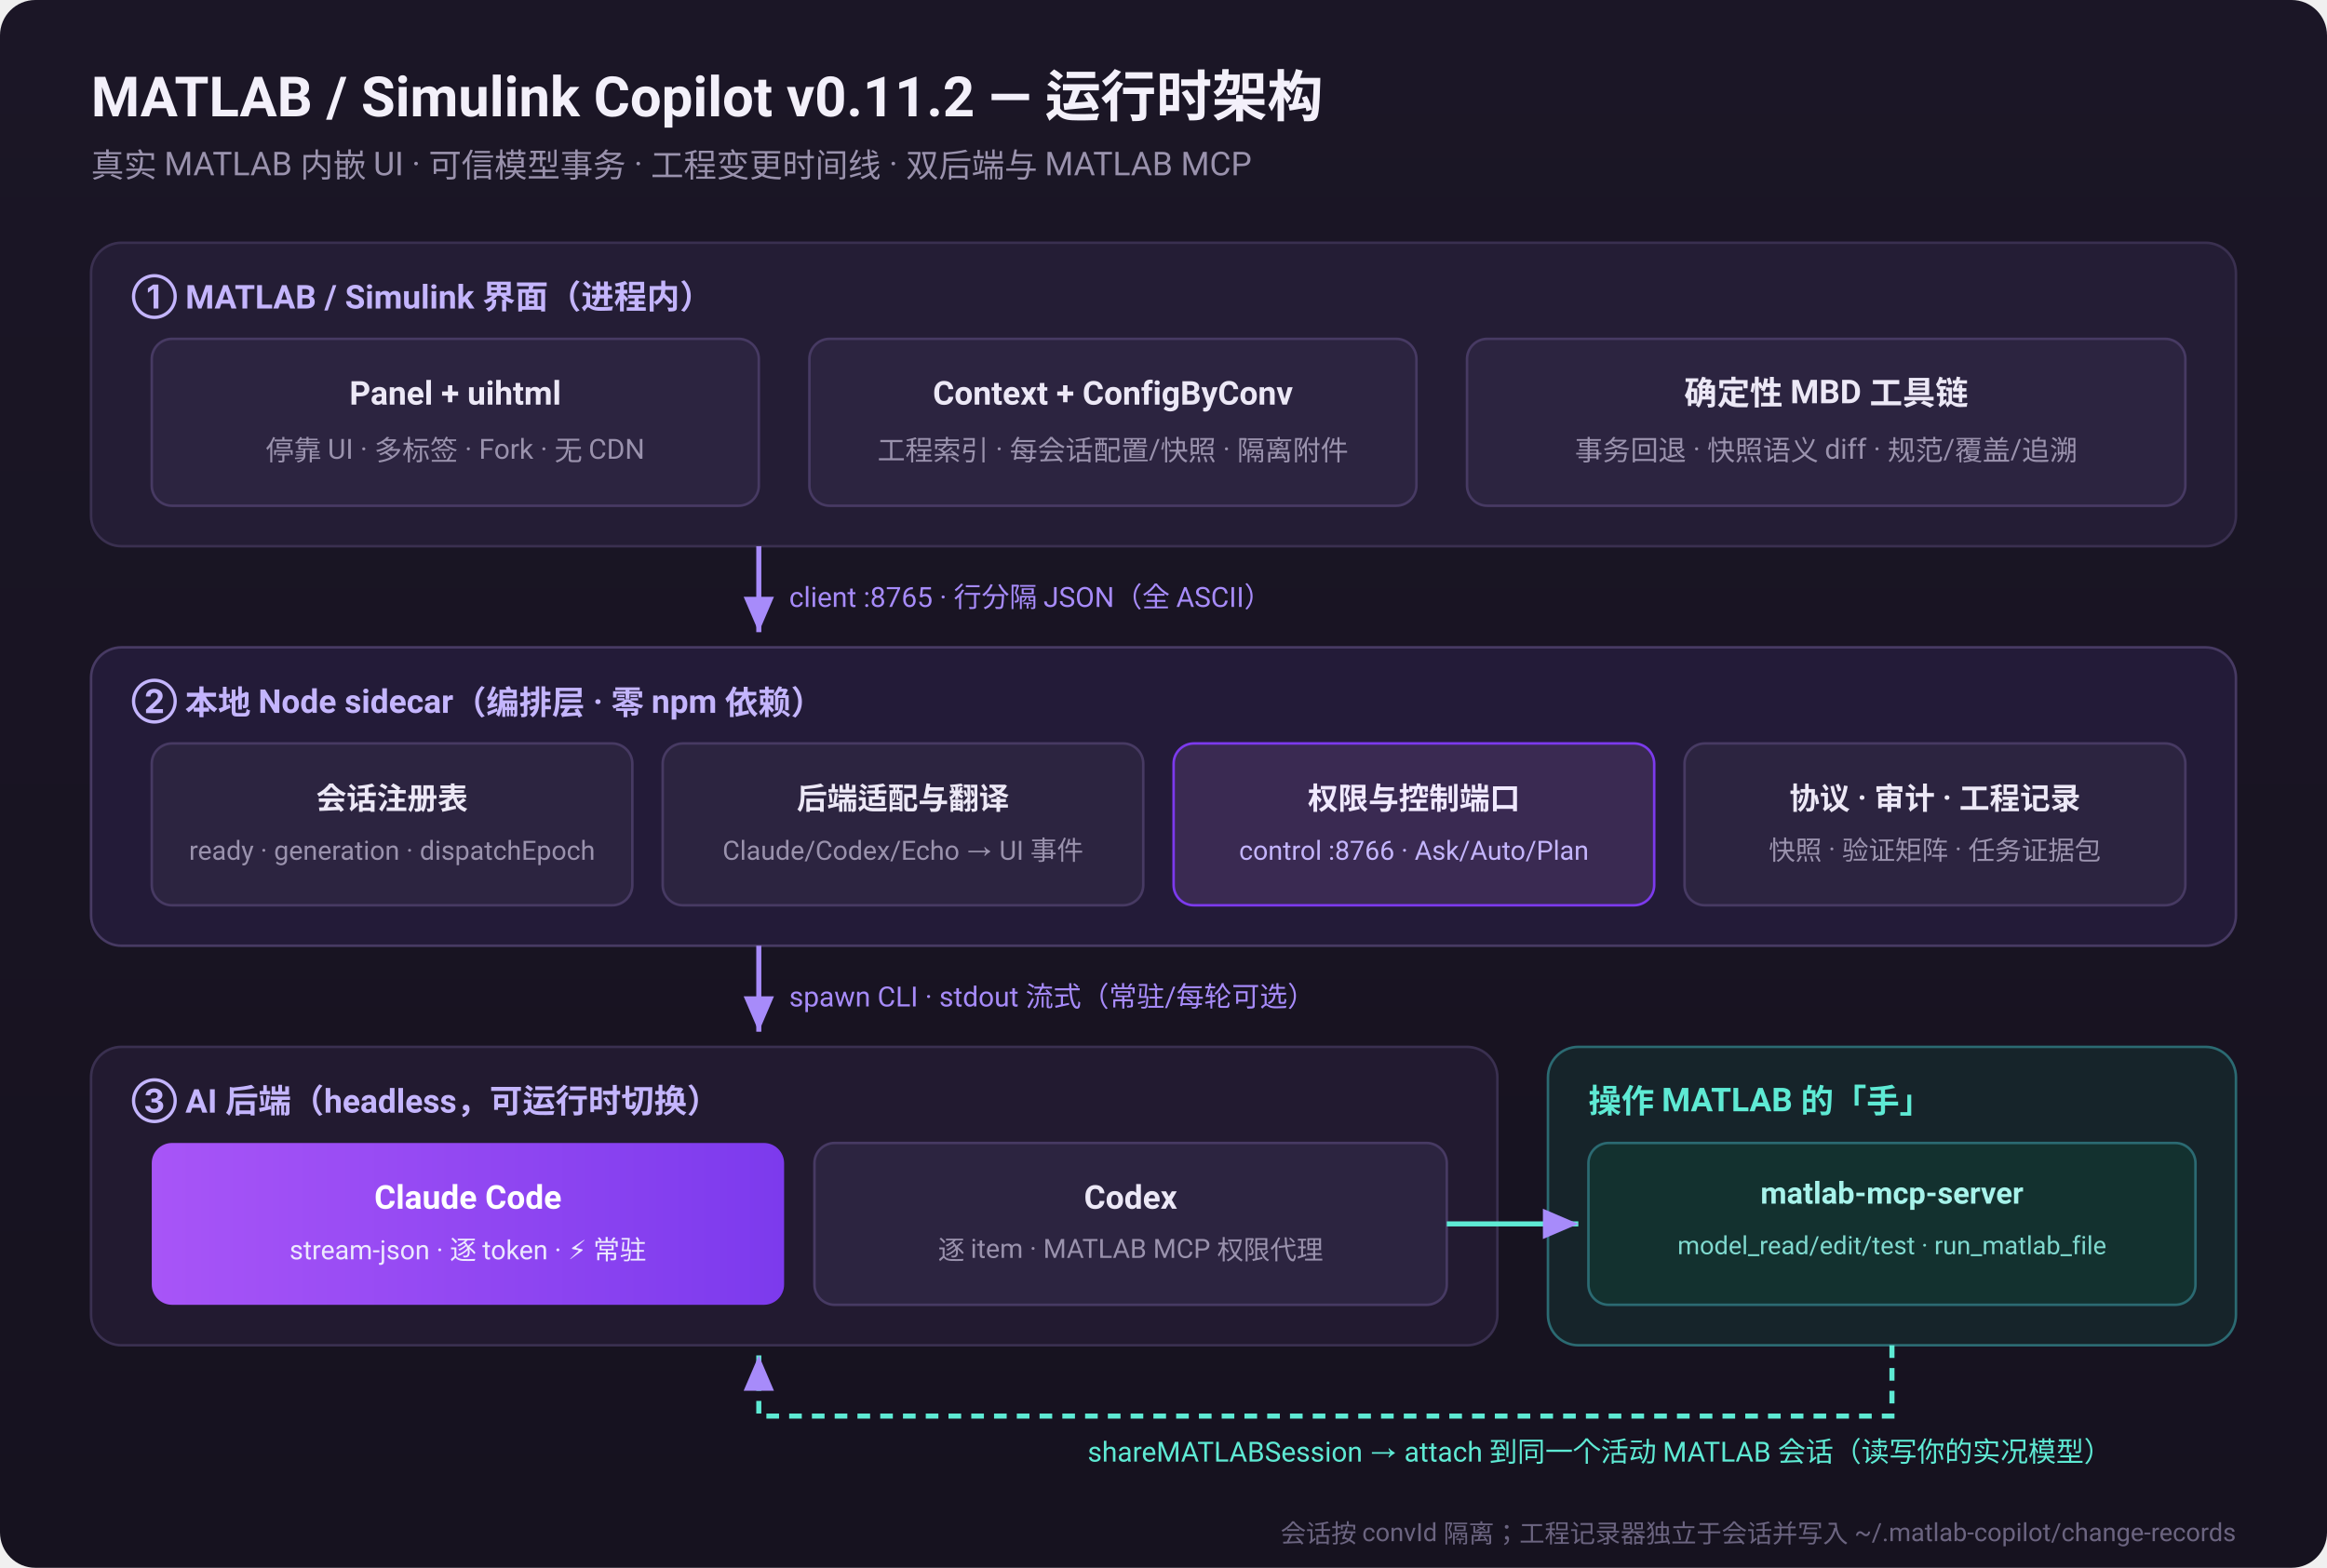
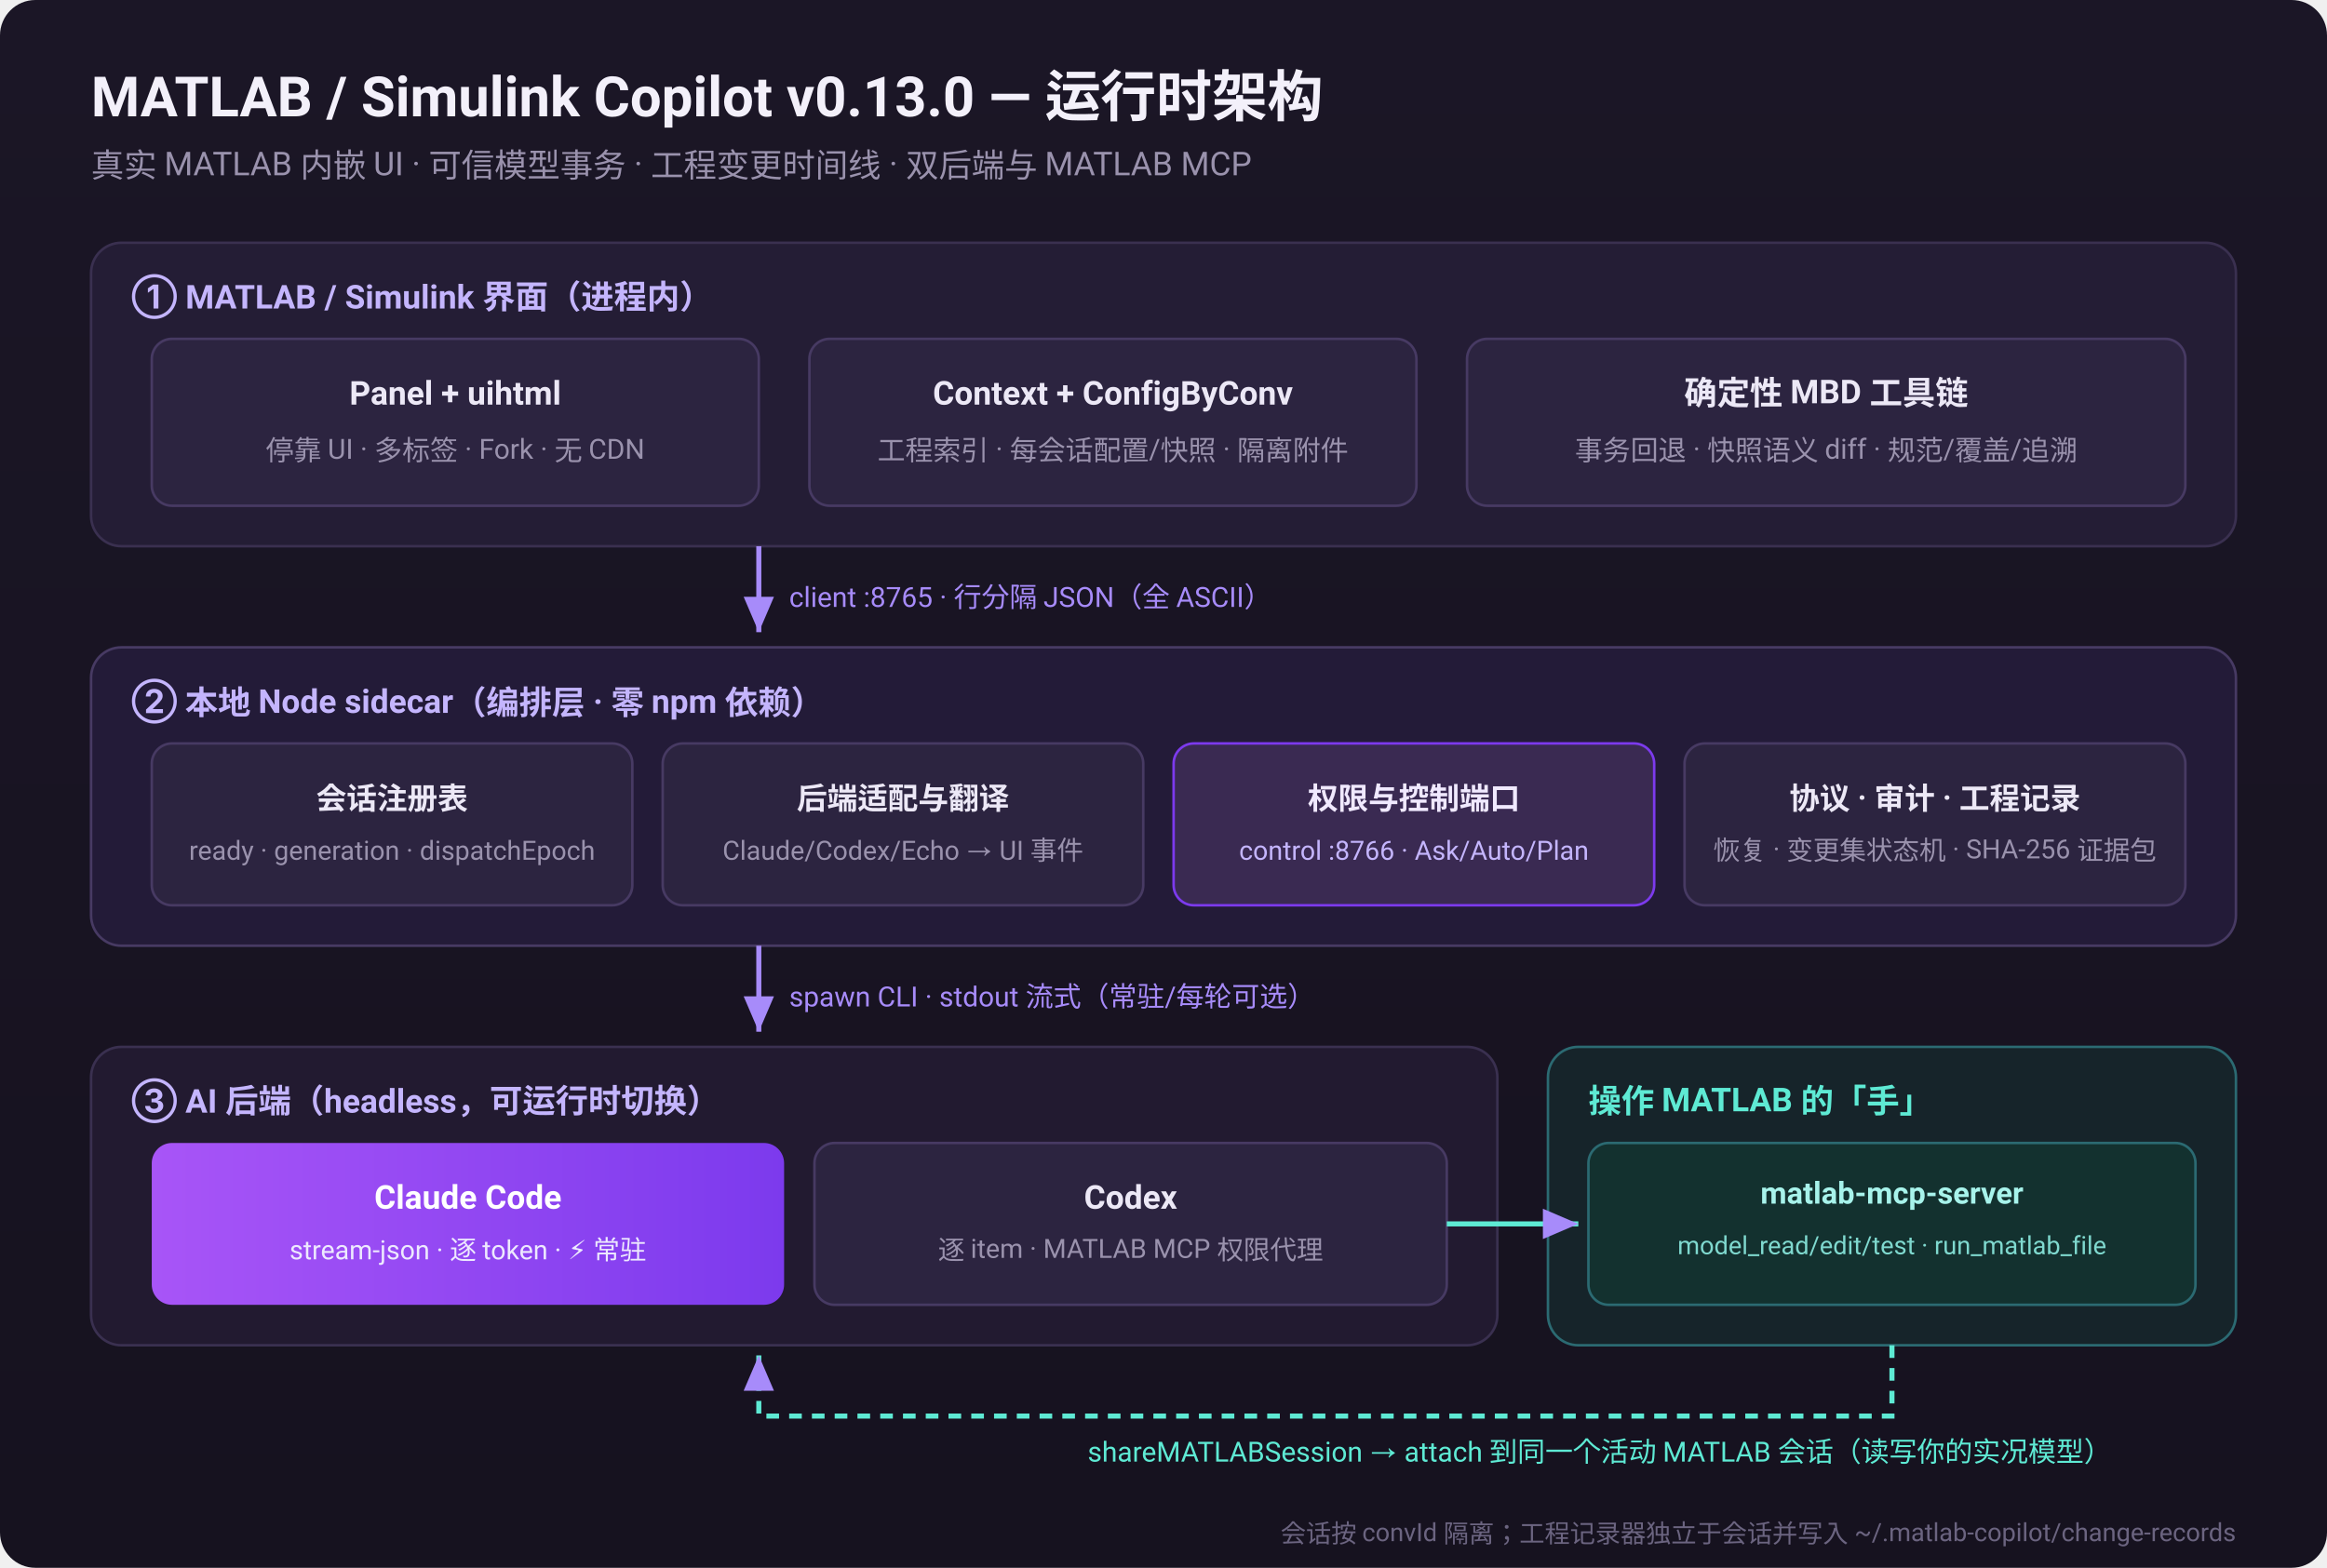
<svg xmlns="http://www.w3.org/2000/svg" viewBox="0 0 920 620" font-family="-apple-system,Segoe UI,Roboto,Helvetica,Arial,sans-serif">
  <defs>
    <linearGradient id="bg" x1="0" y1="0" x2="0" y2="1">
      <stop offset="0" stop-color="#1b1626" />
      <stop offset="1" stop-color="#16121f" />
    </linearGradient>
    <linearGradient id="brand" x1="0" y1="0" x2="1" y2="0">
      <stop offset="0" stop-color="#a855f7" />
      <stop offset="1" stop-color="#7c3aed" />
    </linearGradient>
    <marker id="arr" markerWidth="10" markerHeight="10" refX="7" refY="3" orient="auto">
      <path d="M0,0 L7,3 L0,6 Z" fill="#a78bfa" />
    </marker>
  </defs>
  <rect width="920" height="620" rx="14" fill="url(#bg)" />
-   <text x="36" y="46" fill="#f3f0fa" font-size="22" font-weight="700">MATLAB / Simulink Copilot v0.11.2 — 运行时架构</text>
+   <text x="36" y="46" fill="#f3f0fa" font-size="22" font-weight="700">MATLAB / Simulink Copilot v0.13.0 — 运行时架构</text>
  <text x="36" y="70" fill="#9a92ad" font-size="13">真实 MATLAB 内嵌 UI · 可信模型事务 · 工程变更时间线 · 双后端与 MATLAB MCP</text>
  <rect x="36" y="96" width="848" height="120" rx="12" fill="#241d35" stroke="#3a3050" />
  <text x="52" y="122" fill="#c4b5fd" font-size="13" font-weight="700">① MATLAB / Simulink 界面（进程内）</text>
  <rect x="60" y="134" width="240" height="66" rx="8" fill="#2c2440" stroke="#473a63" />
  <text x="180" y="160" fill="#ece8f6" font-size="13" font-weight="600" text-anchor="middle">Panel + uihtml</text>
  <text x="180" y="182" fill="#9a92ad" font-size="11" text-anchor="middle">停靠 UI · 多标签 · Fork · 无 CDN</text>
  <rect x="320" y="134" width="240" height="66" rx="8" fill="#2c2440" stroke="#473a63" />
  <text x="440" y="160" fill="#ece8f6" font-size="13" font-weight="600" text-anchor="middle">Context + ConfigByConv</text>
  <text x="440" y="182" fill="#9a92ad" font-size="11" text-anchor="middle">工程索引 · 每会话配置/快照 · 隔离附件</text>
  <rect x="580" y="134" width="284" height="66" rx="8" fill="#2c2440" stroke="#473a63" />
  <text x="722" y="160" fill="#ece8f6" font-size="13" font-weight="600" text-anchor="middle">确定性 MBD 工具链</text>
  <text x="722" y="182" fill="#9a92ad" font-size="11" text-anchor="middle">事务回退 · 快照语义 diff · 规范/覆盖/追溯</text>
  <line x1="300" y1="216" x2="300" y2="250" stroke="#a78bfa" stroke-width="2" marker-end="url(#arr)" />
  <text x="312" y="240" fill="#a78bfa" font-size="11">client :8765 · 行分隔 JSON（全 ASCII）</text>
  <rect x="36" y="256" width="848" height="118" rx="12" fill="#231b38" stroke="#473a63" />
  <text x="52" y="282" fill="#c4b5fd" font-size="13" font-weight="700">② 本地 Node sidecar（编排层 · 零 npm 依赖）</text>
  <rect x="60" y="294" width="190" height="64" rx="8" fill="#2c2440" stroke="#473a63" />
  <text x="155" y="320" fill="#ece8f6" font-size="12" font-weight="600" text-anchor="middle">会话注册表</text>
  <text x="155" y="340" fill="#9a92ad" font-size="10.5" text-anchor="middle">ready · generation · dispatchEpoch</text>
  <rect x="262" y="294" width="190" height="64" rx="8" fill="#2c2440" stroke="#473a63" />
  <text x="357" y="320" fill="#ece8f6" font-size="12" font-weight="600" text-anchor="middle">后端适配与翻译</text>
  <text x="357" y="340" fill="#9a92ad" font-size="10.5" text-anchor="middle">Claude/Codex/Echo → UI 事件</text>
  <rect x="464" y="294" width="190" height="64" rx="8" fill="#3a2a52" stroke="#7c3aed" />
  <text x="559" y="320" fill="#f0e9ff" font-size="12" font-weight="600" text-anchor="middle">权限与控制端口</text>
  <text x="559" y="340" fill="#c4b5fd" font-size="10.5" text-anchor="middle">control :8766 · Ask/Auto/Plan</text>
  <rect x="666" y="294" width="198" height="64" rx="8" fill="#2c2440" stroke="#473a63" />
  <text x="765" y="320" fill="#ece8f6" font-size="12" font-weight="600" text-anchor="middle">协议 · 审计 · 工程记录</text>
-   <text x="765" y="340" fill="#9a92ad" font-size="10.5" text-anchor="middle">快照 · 验证矩阵 · 任务证据包</text>
+   <text x="765" y="340" fill="#9a92ad" font-size="10.5" text-anchor="middle">恢复 · 变更集状态机 · SHA-256 证据包</text>
  <line x1="300" y1="374" x2="300" y2="408" stroke="#a78bfa" stroke-width="2" marker-end="url(#arr)" />
  <text x="312" y="398" fill="#a78bfa" font-size="11">spawn CLI · stdout 流式（常驻/每轮可选）</text>
  <rect x="36" y="414" width="556" height="118" rx="12" fill="#221a30" stroke="#3a3050" />
  <text x="52" y="440" fill="#c4b5fd" font-size="13" font-weight="700">③ AI 后端（headless，可运行时切换）</text>
  <rect x="60" y="452" width="250" height="64" rx="8" fill="url(#brand)" />
  <text x="185" y="478" fill="#fff" font-size="13" font-weight="700" text-anchor="middle">Claude Code</text>
  <text x="185" y="498" fill="#ede9fe" font-size="10.5" text-anchor="middle">stream-json · 逐 token · ⚡ 常驻</text>
  <rect x="322" y="452" width="250" height="64" rx="8" fill="#2c2440" stroke="#473a63" />
  <text x="447" y="478" fill="#ece8f6" font-size="13" font-weight="700" text-anchor="middle">Codex</text>
  <text x="447" y="498" fill="#9a92ad" font-size="10.5" text-anchor="middle">逐 item · MATLAB MCP 权限代理</text>
  <rect x="612" y="414" width="272" height="118" rx="12" fill="#16242a" stroke="#2b6a72" />
  <text x="628" y="440" fill="#5eead4" font-size="13" font-weight="700">操作 MATLAB 的「手」</text>
  <rect x="628" y="452" width="240" height="64" rx="8" fill="#13312f" stroke="#2b6a72" />
  <text x="748" y="476" fill="#a7f3eb" font-size="12" font-weight="600" text-anchor="middle">matlab-mcp-server</text>
  <text x="748" y="496" fill="#7fd9cf" font-size="10" text-anchor="middle">model_read/edit/test · run_matlab_file</text>
  <line x1="572" y1="484" x2="624" y2="484" stroke="#5eead4" stroke-width="2" marker-end="url(#arr)" />
  <path d="M748,532 L748,560 L300,560 L300,536" fill="none" stroke="#5eead4" stroke-width="2" stroke-dasharray="5 4" marker-end="url(#arr)" />
  <text x="430" y="578" fill="#5eead4" font-size="11">shareMATLABSession → attach 到同一个活动 MATLAB 会话（读写你的实况模型）</text>
  <text x="884" y="610" fill="#6b6480" font-size="10" text-anchor="end">会话按 convId 隔离；工程记录器独立于会话并写入 ~/.matlab-copilot/change-records</text>
</svg>
